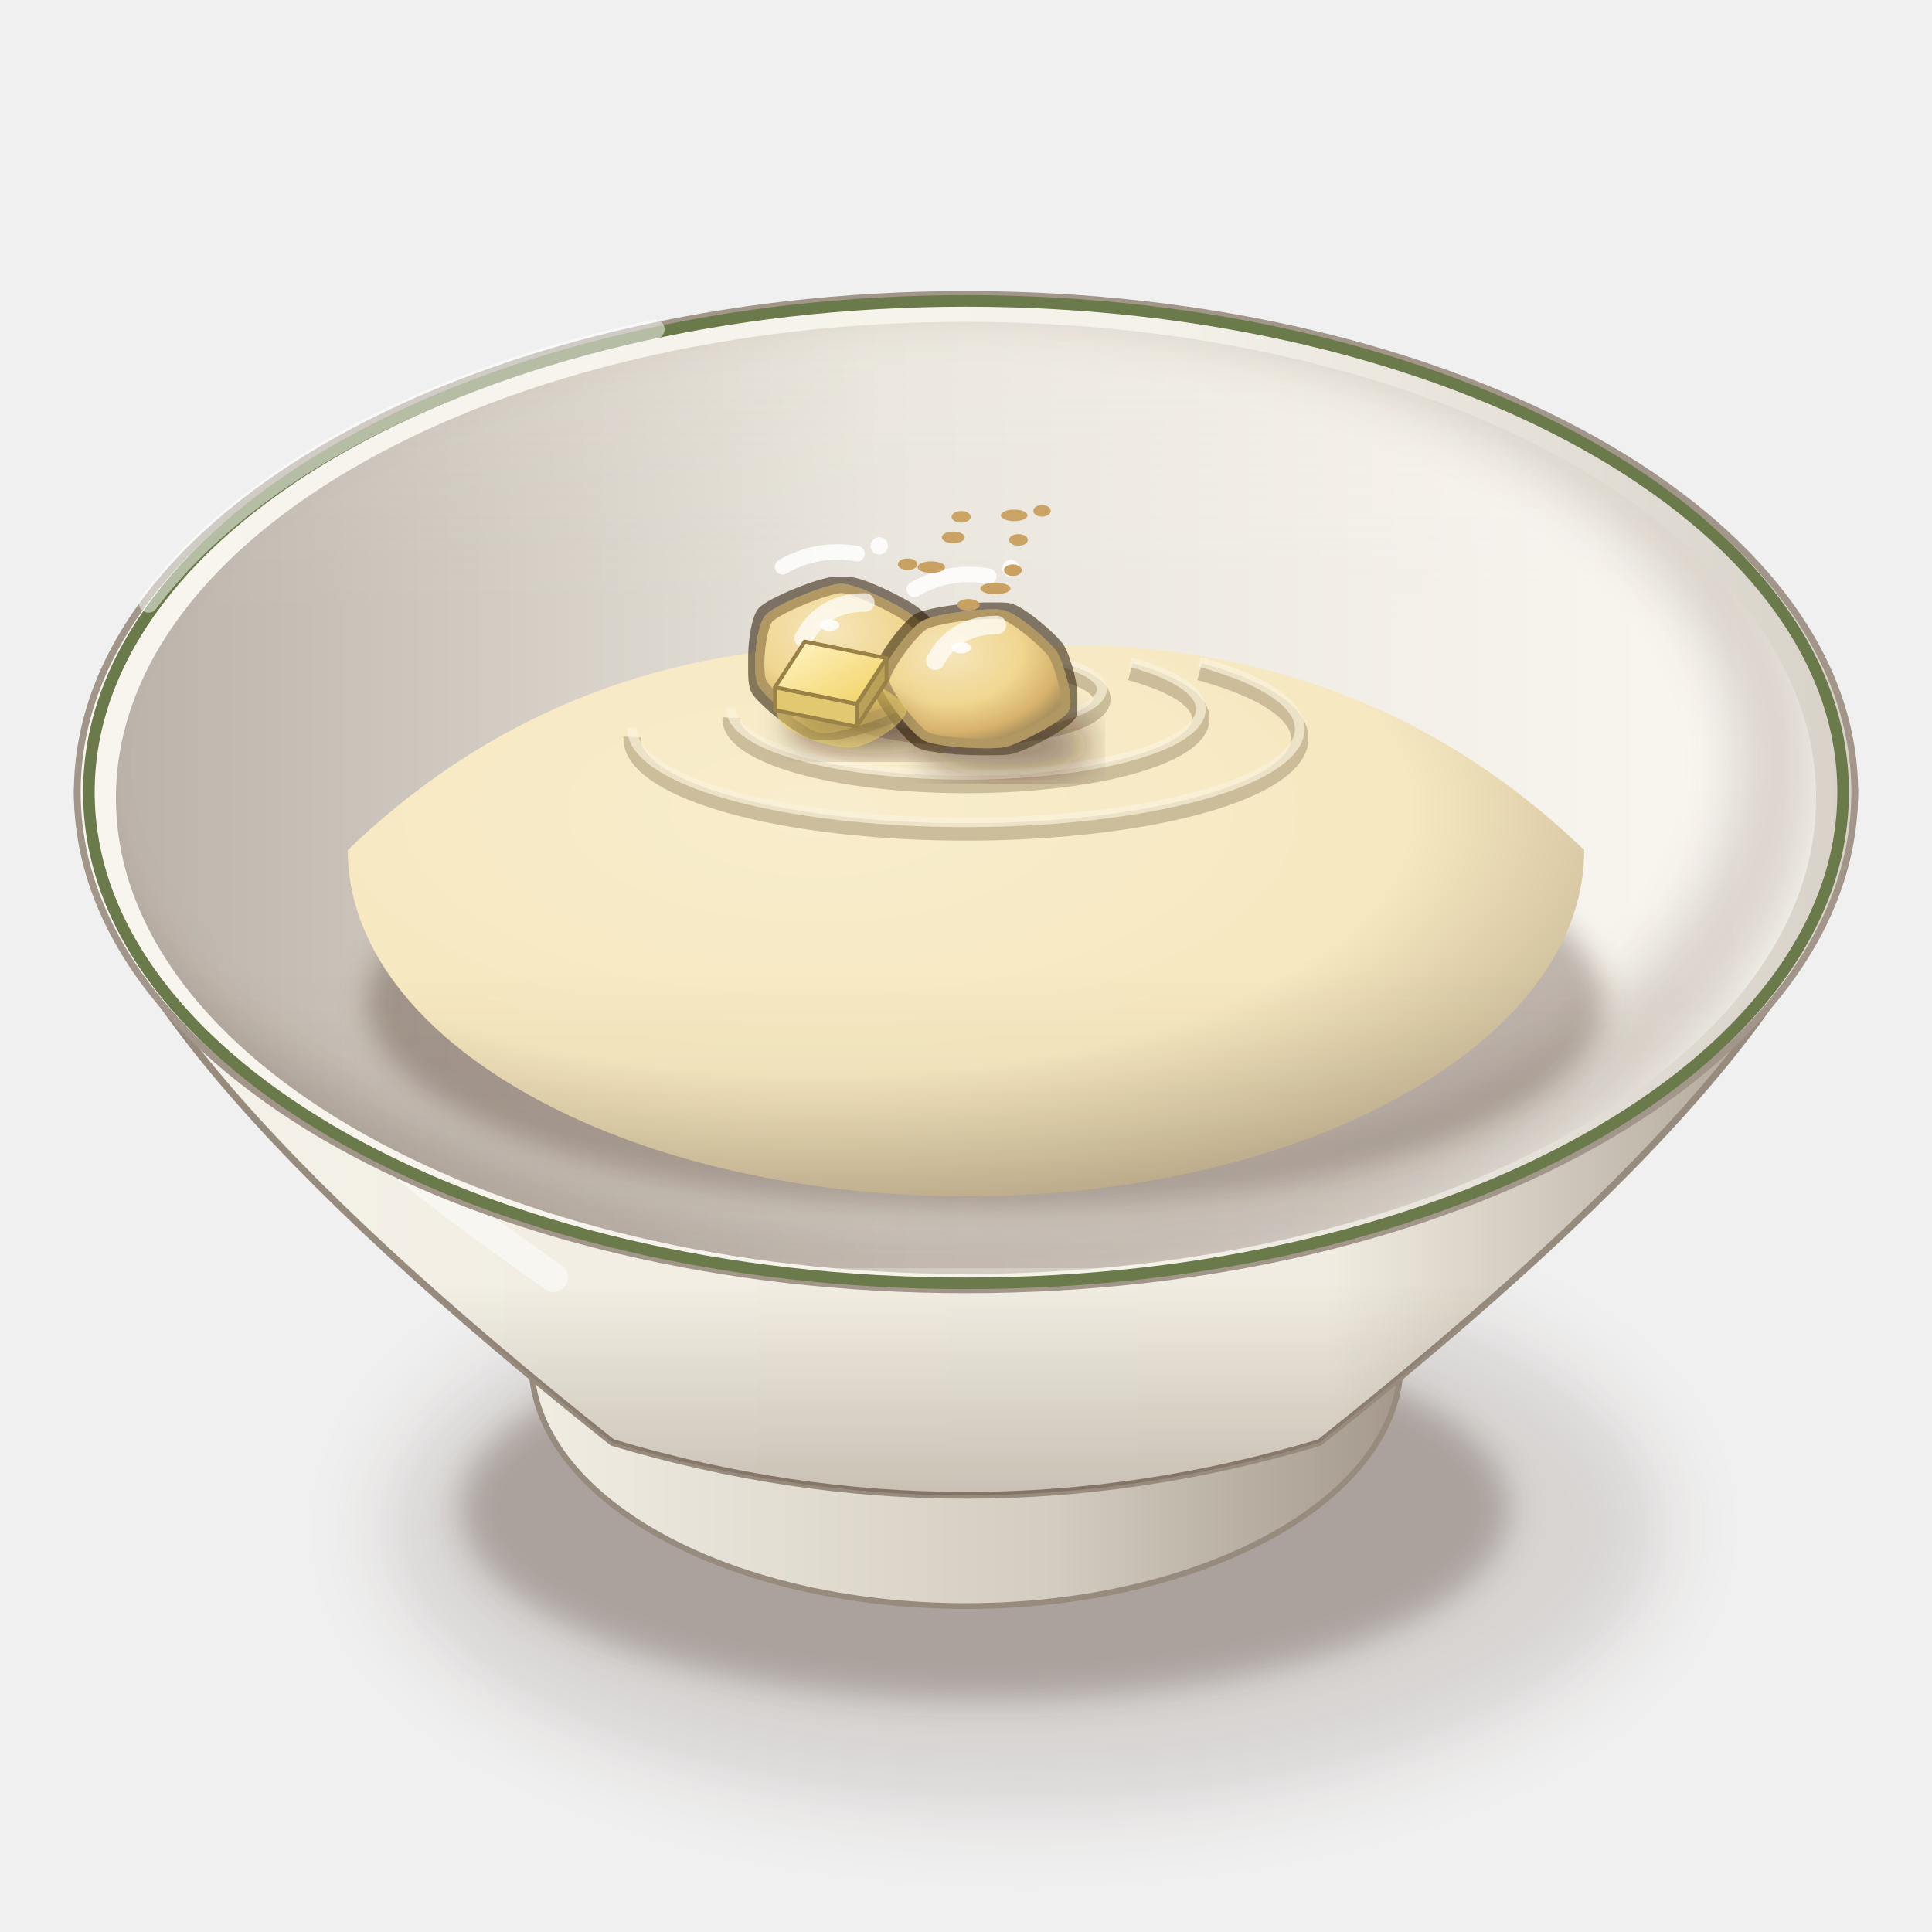
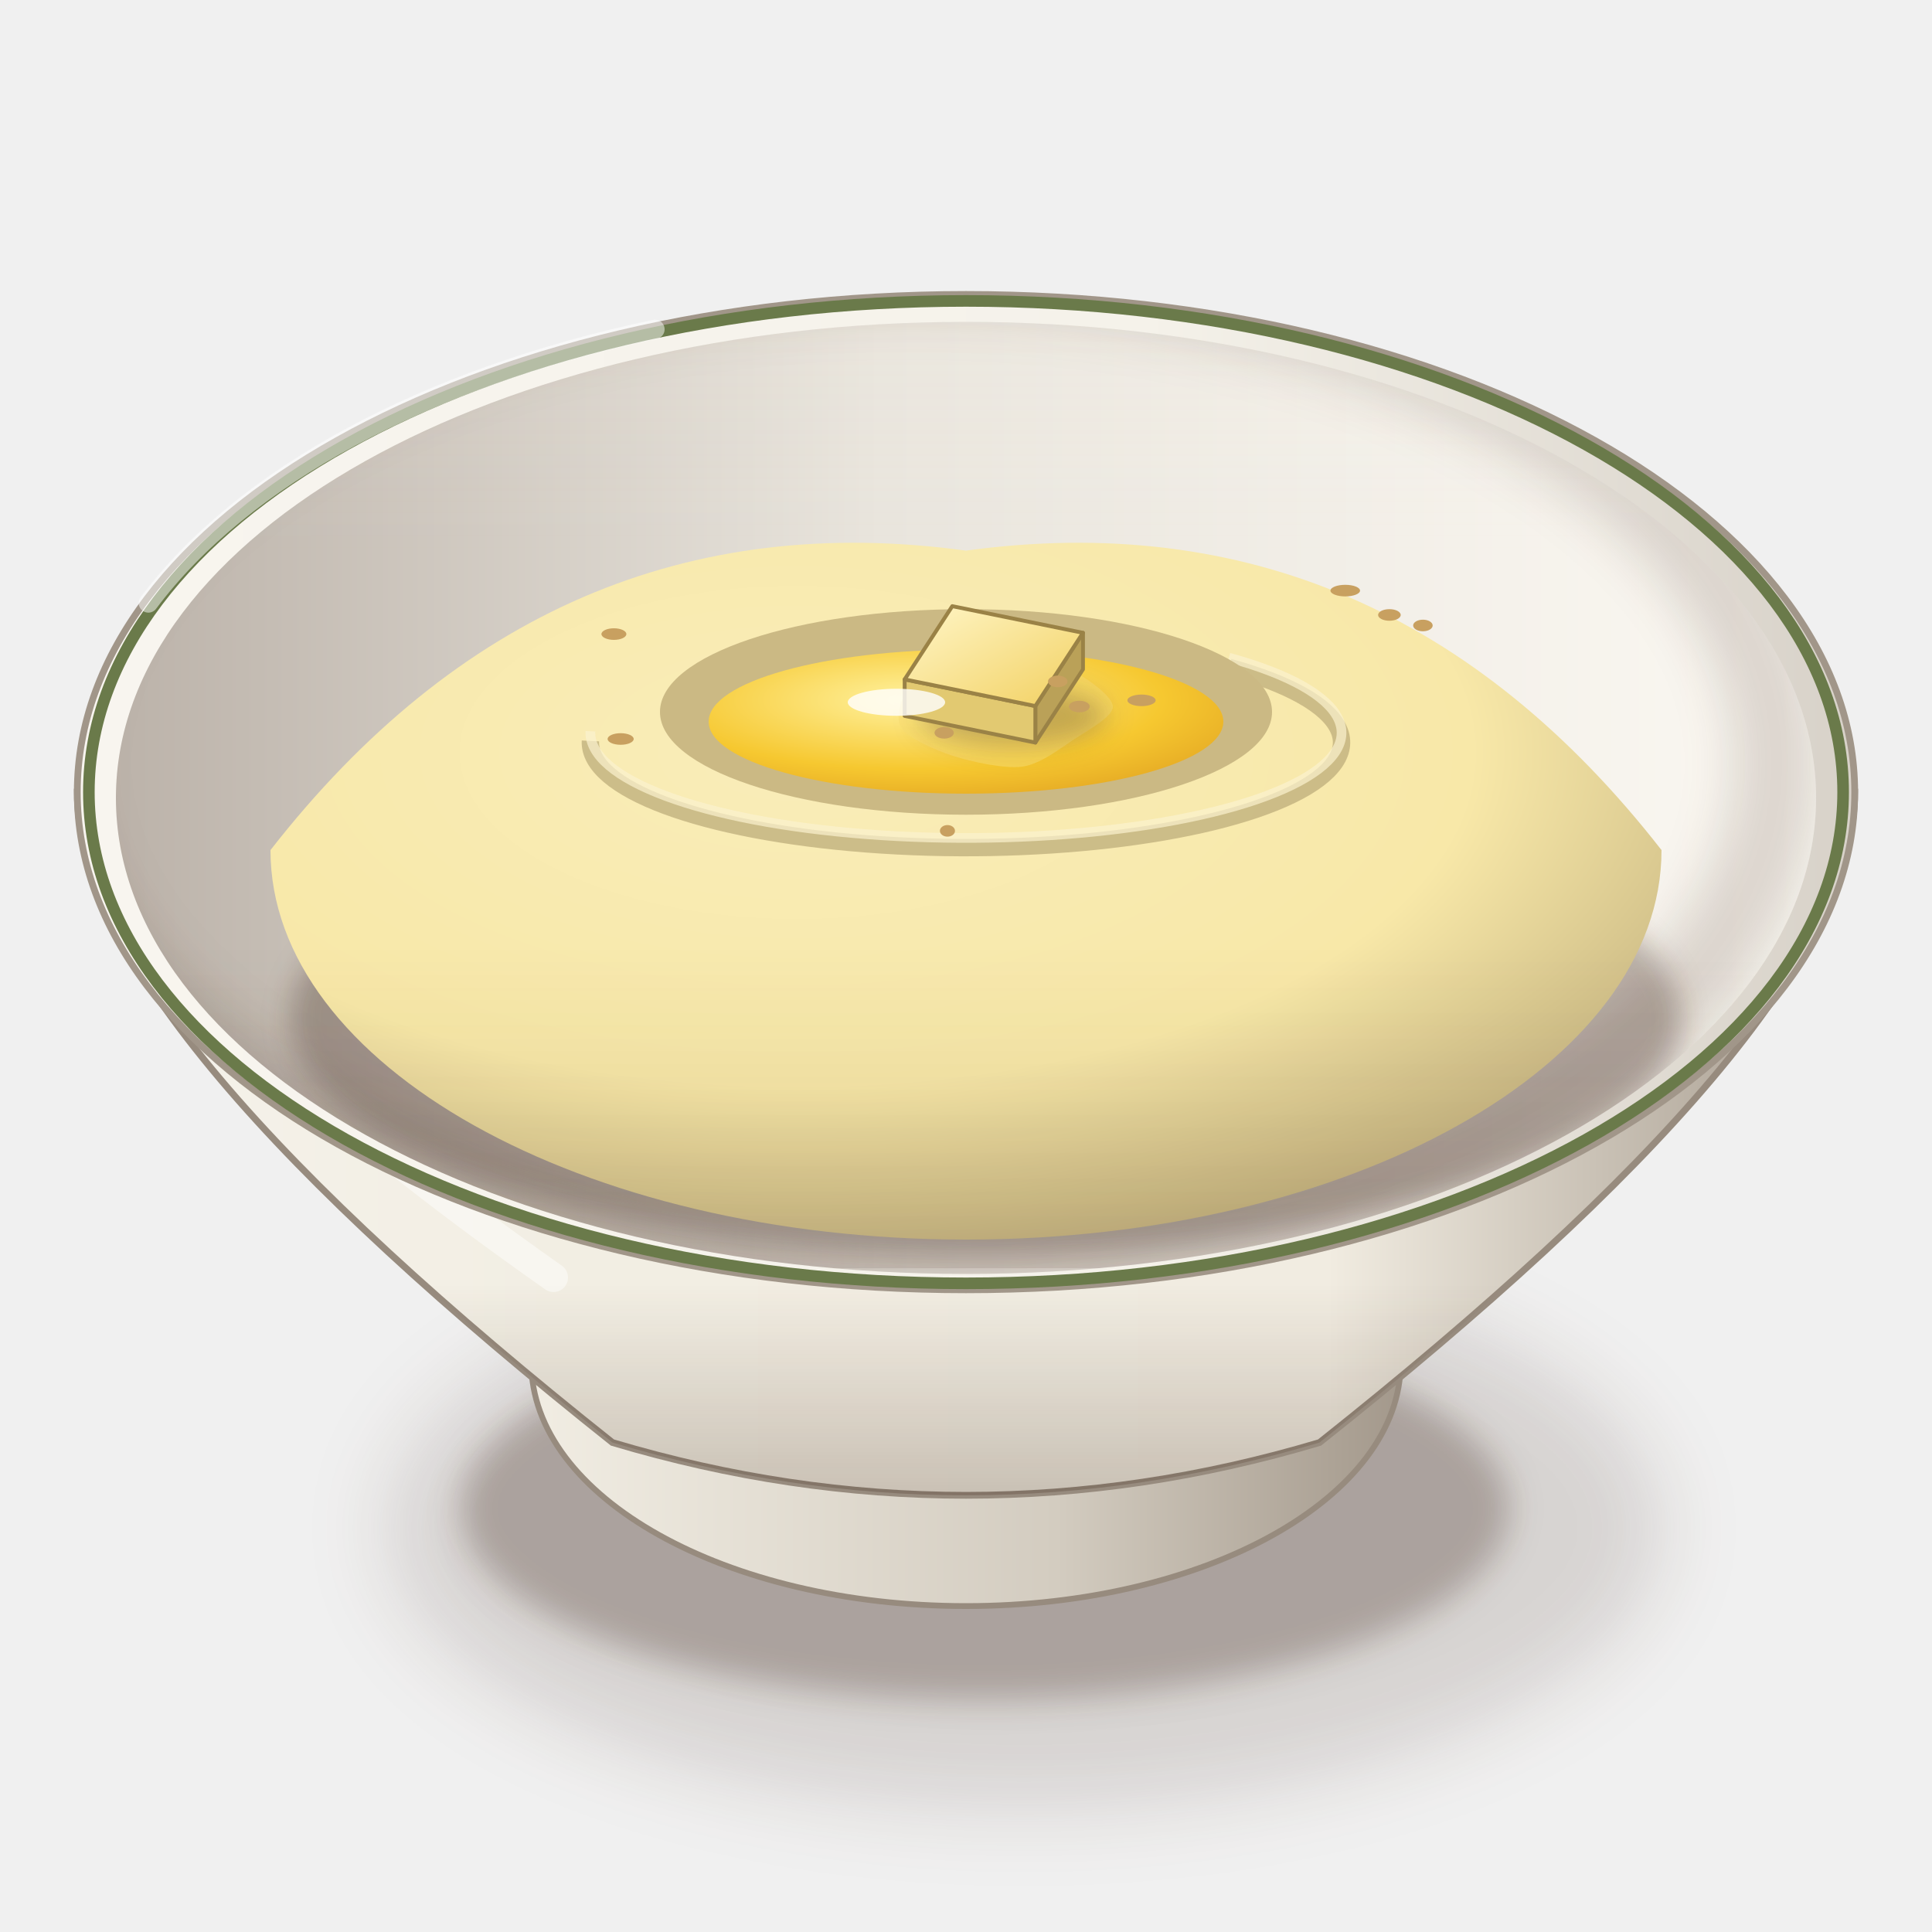
<svg xmlns="http://www.w3.org/2000/svg" viewBox="0 0 200 200" width="400" height="400">
  <defs>
    <filter id="de_kartoffelpueree-1" x="-50%" y="-50%" width="200%" height="200%">
      <feGaussianBlur stdDeviation="4" />
    </filter>
    <filter id="de_kartoffelpueree-2" x="-50%" y="-50%" width="200%" height="200%">
      <feGaussianBlur stdDeviation="1.6" />
    </filter>
    <linearGradient id="de_kartoffelpueree-3" x1="0" y1="0" x2="1" y2="0">
      <stop offset="0" stop-color="#f2eee4" />
      <stop offset="0.6" stop-color="#d3ccc0" />
      <stop offset="1" stop-color="#a19689" />
    </linearGradient>
    <linearGradient id="de_kartoffelpueree-4" x1="0" y1="0" x2="1" y2="0">
      <stop offset="0" stop-color="#f5f2eb" />
      <stop offset="0.28" stop-color="#f2eee3" />
      <stop offset="0.7" stop-color="#f1ece1" />
      <stop offset="1" stop-color="#a19689" />
    </linearGradient>
    <linearGradient id="de_kartoffelpueree-5" x1="0" y1="0" x2="0" y2="1">
      <stop offset="0" stop-color="#3a2212" stop-opacity="0" />
      <stop offset="0.7" stop-color="#3a2212" stop-opacity="0" />
      <stop offset="1" stop-color="#3a2212" stop-opacity="0.22" />
    </linearGradient>
    <linearGradient id="de_kartoffelpueree-6" x1="0" y1="0" x2="1" y2="0">
      <stop offset="0" stop-color="#f8f5ef" />
      <stop offset="0.6" stop-color="#f5f2ea" />
      <stop offset="1" stop-color="#d7d1c8" />
    </linearGradient>
    <linearGradient id="de_kartoffelpueree-7" x1="0" y1="0" x2="1" y2="0">
      <stop offset="0" stop-color="#bcb3aa" />
      <stop offset="0.45" stop-color="#e9e5dd" />
      <stop offset="1" stop-color="#fbf8f2" />
    </linearGradient>
    <clipPath id="de_kartoffelpueree-8">
      <path d="M12,82.6A88,49.28 0 1 0 188,82.6A88,49.28 0 1 0 12,82.6Z" />
    </clipPath>
    <filter id="de_kartoffelpueree-9" x="-50%" y="-50%" width="200%" height="200%">
      <feGaussianBlur stdDeviation="2.5" />
    </filter>
    <clipPath id="de_kartoffelpueree-10">
      <path d="M12,82.6 A88,49.28 0 0 0 188,82.6 L200,82.6 L200,0 L0,0 L0,82.6Z" />
    </clipPath>
    <filter id="de_kartoffelpueree-11" x="-50%" y="-50%" width="200%" height="200%">
      <feGaussianBlur stdDeviation="1.4" />
    </filter>
    <radialGradient id="de_kartoffelpueree-12" cx="0.38" cy="0.3" r="0.8">
-       <stop offset="0" stop-color="#f8edcd" />
-       <stop offset="0.6" stop-color="#f6e8c0" />
-       <stop offset="1" stop-color="#b9a888" />
+       <stop offset="0" stop-color="#f9edb9" />
+       <stop offset="0.6" stop-color="#f8e8a8" />
+       <stop offset="1" stop-color="#baa877" />
    </radialGradient>
-     <radialGradient id="de_kartoffelpueree-13" cx="0.36" cy="0.3" r="0.72">
-       <stop offset="0" stop-color="#f6e6bc" />
-       <stop offset="0.55" stop-color="#f0d690" />
-       <stop offset="0.85" stop-color="#d7b26c" />
-       <stop offset="1" stop-color="#ab9260" />
+     <radialGradient id="de_kartoffelpueree-13" cx="0.4" cy="0.35" r="0.8">
+       <stop offset="0" stop-color="#fff2a0" />
+       <stop offset="0.6" stop-color="#f6c830" />
+       <stop offset="1" stop-color="#e0a020" />
    </radialGradient>
-     <filter id="de_kartoffelpueree-14" x="-8%" y="-8%" width="116%" height="116%">
-       <feMorphology in="SourceAlpha" operator="dilate" radius="0.7" result="d" />
-       <feFlood flood-color="#2a1206" flood-opacity="0.55" />
-       <feComposite in2="d" operator="in" result="o" />
-       <feMerge>
-         <feMergeNode in="o" />
-         <feMergeNode in="SourceGraphic" />
-       </feMerge>
-     </filter>
-     <linearGradient id="de_kartoffelpueree-15" x1="0" y1="0" x2="1" y2="1">
+     <linearGradient id="de_kartoffelpueree-14" x1="0" y1="0" x2="1" y2="1">
      <stop offset="0" stop-color="#fff6c8" />
      <stop offset="1" stop-color="#f2d060" />
    </linearGradient>
-     <linearGradient id="de_kartoffelpueree-16" x1="0" y1="0" x2="0" y2="1">
+     <linearGradient id="de_kartoffelpueree-15" x1="0" y1="0" x2="0" y2="1">
      <stop offset="0" stop-color="#fff8ec" stop-opacity="0.2" />
      <stop offset="0.45" stop-color="#fff8ec" stop-opacity="0" />
      <stop offset="0.75" stop-color="#3a2212" stop-opacity="0" />
      <stop offset="1" stop-color="#3a2212" stop-opacity="0.1" />
    </linearGradient>
  </defs>
  <ellipse cx="106" cy="158.18" rx="66.08" ry="29.08" fill="#3a2212" opacity="0.14" filter="url(#de_kartoffelpueree-1)" />
  <ellipse cx="102" cy="156.18" rx="54.28" ry="19.82" fill="#3a2212" opacity="0.28" filter="url(#de_kartoffelpueree-2)" />
  <path d="M53,135.06 L55,141.06 A45,25.2 0 0 0 145,141.06 L147,135.06Z" fill="url(#de_kartoffelpueree-3)" stroke="#978b7e" stroke-width=".6" />
  <path d="M8,82 C8,98.8 29,122 63.4,149.33 Q100,160.26 136.6,149.33 C171,122 192,98.8 192,82Z" fill="url(#de_kartoffelpueree-4)" stroke="#978b7e" stroke-width=".7" />
  <path d="M8,82 C8,98.8 29,122 63.4,149.33 Q100,160.26 136.6,149.33 C171,122 192,98.8 192,82Z" fill="url(#de_kartoffelpueree-5)" />
  <path d="M16,92 Q20,106 57.3,132.25" stroke="#fff" stroke-width="3" fill="none" stroke-linecap="round" opacity="0.45" />
  <path d="M8,82A92,51.52 0 1 0 192,82A92,51.52 0 1 0 8,82Z" fill="url(#de_kartoffelpueree-6)" stroke="#a19689" stroke-width=".7" />
  <path d="M12,82.6A88,49.28 0 1 0 188,82.6A88,49.28 0 1 0 12,82.6Z" fill="url(#de_kartoffelpueree-7)" />
  <g clip-path="url(#de_kartoffelpueree-8)">
    <path d="M4,79A90,51.28 0 1 0 184,79A90,51.28 0 1 0 4,79Z" fill="none" stroke="#3a2212" stroke-width="9" opacity=".16" filter="url(#de_kartoffelpueree-9)" />
  </g>
  <path d="M9.2,82A90.8,50.85 0 1 0 190.8,82A90.8,50.85 0 1 0 9.2,82Z" fill="none" stroke="#6a7a4a" stroke-width="1.2" />
  <g clip-path="url(#de_kartoffelpueree-10)">
-     <ellipse cx="102" cy="103.74" rx="64" ry="21.5" fill="#3a2212" opacity="0.3" filter="url(#de_kartoffelpueree-11)" />
-     <path d="M36,88 Q61.6,63.4 100,67.34 Q138.4,63.4 164,88 A64,35.84 0 0 1 36,88Z" fill="url(#de_kartoffelpueree-12)" />
-     <path d="M85.92,72.3 A14.08,3.94 0 1 0 109.86,69.54" stroke="#bdad8c" stroke-width="1.8" fill="none" opacity=".75" />
-     <path d="M85.92,71.3 A14.08,3.94 0 1 0 109.86,68.54" stroke="#faf2dc" stroke-width="1" fill="none" opacity=".7" />
-     <path d="M75.68,74.3 A24.32,6.81 0 1 0 117.02,69.54" stroke="#bdad8c" stroke-width="1.8" fill="none" opacity=".75" />
-     <path d="M75.68,73.3 A24.32,6.81 0 1 0 117.02,68.54" stroke="#faf2dc" stroke-width="1" fill="none" opacity=".7" />
-     <path d="M65.44,76.3 A34.56,9.68 0 1 0 124.19,69.53" stroke="#bdad8c" stroke-width="1.8" fill="none" opacity=".75" />
-     <path d="M65.44,75.3 A34.56,9.68 0 1 0 124.19,68.53" stroke="#faf2dc" stroke-width="1" fill="none" opacity=".7" />
-     <g filter="url(#de_kartoffelpueree-14)">
-       <g transform="translate(88.23 68.08) scale(1.2) translate(-88.23 -68.08)">
-         <ellipse cx="90.23" cy="73.68" rx="7" ry="2.24" fill="#3a2212" opacity="0.35" filter="url(#de_kartoffelpueree-11)" />
-         <g transform="translate(88.23 68.08)">
-           <path d="M3.66,4.32C2.54,4.86 -1.57,6.3 -2.71,6.08C-3.85,5.87 -7.33,3.08 -7.78,2.14C-8.23,1.19 -7.89,-2.55 -7.21,-3.36C-6.53,-4.17 -2.15,-5.94 -0.97,-5.97C0.21,-5.99 3.66,-4.23 4.61,-3.57C5.55,-2.91 8.57,-0.13 8.48,0.66C8.38,1.45 4.78,3.78 3.66,4.32Z" fill="url(#de_kartoffelpueree-13)" stroke="#b19864" stroke-width=".8" />
-           <path d="M-4.2,-1.68 Q-2.52,-4.76 1.12,-4.76" stroke="#fff" stroke-width="1.6" fill="none" stroke-linecap="round" opacity=".7" />
-           <ellipse cx="-1.96" cy="-2.8" rx="0.84" ry="0.49" fill="#fff" opacity=".85" />
-         </g>
-       </g>
-     </g>
-     <g transform="translate(84.87 58) rotate(-10)">
-       <path d="M-3.92,0 Q0,-1.41 3.92,0" stroke="#fff" stroke-width="1.6" fill="none" stroke-linecap="round" opacity="0.85" />
-       <circle cx="6.32" cy="-.4" r=".9" fill="#fff" opacity="0.85" />
-     </g>
-     <g filter="url(#de_kartoffelpueree-14)">
-       <g transform="translate(101.86 70.41) scale(1.2) translate(-101.86 -70.41)">
-         <ellipse cx="103.86" cy="76.01" rx="7" ry="2.24" fill="#3a2212" opacity="0.35" filter="url(#de_kartoffelpueree-11)" />
-         <g transform="translate(101.86 70.41)">
-           <path d="M6.95,2.46C6.53,3.22 2.9,5.14 1.71,5.38C0.52,5.62 -3.94,5.39 -4.97,4.86C-5.99,4.33 -8.53,1.04 -8.55,0.08C-8.56,-0.88 -6.14,-4.18 -5.13,-4.76C-4.11,-5.33 0.49,-5.89 1.6,-5.64C2.7,-5.39 5.38,-3.05 5.92,-2.24C6.46,-1.43 7.37,1.7 6.95,2.46Z" fill="url(#de_kartoffelpueree-13)" stroke="#b19864" stroke-width=".8" />
-           <path d="M-4.2,-1.68 Q-2.52,-4.76 1.12,-4.76" stroke="#fff" stroke-width="1.6" fill="none" stroke-linecap="round" opacity=".7" />
-           <ellipse cx="-1.96" cy="-2.8" rx="0.84" ry="0.49" fill="#fff" opacity=".85" />
-         </g>
-       </g>
-     </g>
-     <g transform="translate(98.5 60.33) rotate(-10)">
-       <path d="M-3.92,0 Q0,-1.41 3.92,0" stroke="#fff" stroke-width="1.6" fill="none" stroke-linecap="round" opacity="0.85" />
-       <circle cx="6.32" cy="-.4" r=".9" fill="#fff" opacity="0.85" />
-     </g>
-     <path d="M93.85,73.5C93.91,74.16 92.72,75.21 91.88,75.79C91.04,76.38 89.43,77.28 88.23,77.39C87.02,77.5 85,76.92 83.88,76.53C82.76,76.14 81.23,75.42 80.76,74.77C80.28,74.13 80.24,72.87 80.7,72.22C81.15,71.56 82.69,70.65 83.78,70.38C84.88,70.11 86.81,70.25 87.98,70.4C89.14,70.54 90.65,70.9 91.53,71.37C92.41,71.84 93.8,72.84 93.85,73.5Z" fill="#f8dc70" opacity=".55" />
-     <ellipse cx="88" cy="74.4" rx="6.06" ry="1.94" fill="#3a2212" opacity="0.28" filter="url(#de_kartoffelpueree-11)" />
-     <path d="M91.77,68.13L88.69,72.87L88.69,75.23L91.77,70.49Z" fill="#baa158" stroke="#9a8246" stroke-width="0.4" stroke-linejoin="round" />
-     <path d="M88.69,72.87L80.23,71.14L80.23,73.51L88.69,75.23Z" fill="#e2c971" stroke="#9a8246" stroke-width="0.4" stroke-linejoin="round" />
-     <path d="M83.31,66.41L91.77,68.13L88.69,72.87L80.23,71.14Z" fill="url(#de_kartoffelpueree-15)" stroke="#9a8246" stroke-width="0.4" stroke-linejoin="round" />
-     <ellipse cx="98.68" cy="55.63" rx="1.19" ry="0.6" fill="#c8a060" />
-     <ellipse cx="99.5" cy="53.5" rx="0.99" ry="0.6" fill="#c8a060" />
-     <ellipse cx="103.05" cy="60.92" rx="1.56" ry="0.6" fill="#c8a060" />
-     <ellipse cx="104.85" cy="59.03" rx="0.92" ry="0.6" fill="#c8a060" />
-     <ellipse cx="105.43" cy="55.89" rx="0.97" ry="0.6" fill="#c8a060" />
-     <ellipse cx="96.41" cy="58.71" rx="1.42" ry="0.6" fill="#c8a060" />
-     <ellipse cx="104.99" cy="53.35" rx="1.38" ry="0.6" fill="#c8a060" />
-     <ellipse cx="93.96" cy="58.41" rx="1.02" ry="0.6" fill="#c8a060" />
-     <ellipse cx="107.87" cy="52.88" rx="0.9" ry="0.6" fill="#c8a060" />
-     <ellipse cx="100.25" cy="62.61" rx="1.17" ry="0.6" fill="#c8a060" />
+     <ellipse cx="102" cy="105.53" rx="72" ry="24.19" fill="#3a2212" opacity="0.3" filter="url(#de_kartoffelpueree-11)" />
+     <path d="M28,88 Q56.8,51.1 100,57 Q143.2,51.1 172,88 A72,40.32 0 0 1 28,88Z" fill="url(#de_kartoffelpueree-12)" />
+     <path d="M84.16,72.7 A15.84,4.44 0 1 0 111.09,69.59" stroke="#bead7b" stroke-width="1.8" fill="none" opacity=".75" />
+     <path d="M84.16,71.7 A15.84,4.44 0 1 0 111.09,68.59" stroke="#fbf2cf" stroke-width="1" fill="none" opacity=".7" />
+     <path d="M72.64,74.7 A27.36,7.66 0 1 0 119.15,69.34" stroke="#bead7b" stroke-width="1.8" fill="none" opacity=".75" />
+     <path d="M72.64,73.7 A27.36,7.66 0 1 0 119.15,68.34" stroke="#fbf2cf" stroke-width="1" fill="none" opacity=".7" />
+     <path d="M61.12,76.7 A38.88,10.89 0 1 0 127.22,69.08" stroke="#bead7b" stroke-width="1.8" fill="none" opacity=".75" />
+     <path d="M61.12,75.7 A38.88,10.89 0 1 0 127.22,68.08" stroke="#fbf2cf" stroke-width="1" fill="none" opacity=".7" />
+     <ellipse cx="100" cy="73.7" rx="31.68" ry="10.64" fill="#cbb984" />
+     <ellipse cx="100" cy="74.7" rx="26.64" ry="7.46" fill="url(#de_kartoffelpueree-13)" />
+     <path d="M115.2,73.2C115.15,74.24 112.5,75.66 111.1,76.59C109.69,77.51 107.69,79.11 105.82,79.36C103.96,79.61 100.54,78.85 98.67,78.25C96.8,77.65 94.01,76.41 93.32,75.35C92.64,74.29 93.25,72.24 94.1,71.2C94.95,70.17 97.23,68.98 98.97,68.43C100.7,67.89 103.79,67.36 105.66,67.54C107.53,67.73 110.01,68.8 111.44,69.65C112.87,70.49 115.25,72.16 115.2,73.2Z" fill="#f8dc70" opacity=".55" />
+     <ellipse cx="104.88" cy="74.1" rx="9.69" ry="3.1" fill="#3a2212" opacity="0.28" filter="url(#de_kartoffelpueree-11)" />
+     <path d="M112.11,65.51L107.18,73.09L107.18,76.87L112.11,69.29Z" fill="#baa158" stroke="#9a8246" stroke-width="0.4" stroke-linejoin="round" />
+     <path d="M107.18,73.09L93.65,70.33L93.65,74.11L107.18,76.87Z" fill="#e2c971" stroke="#9a8246" stroke-width="0.4" stroke-linejoin="round" />
+     <path d="M98.58,62.75L112.11,65.51L107.18,73.09L93.65,70.33Z" fill="url(#de_kartoffelpueree-14)" stroke="#9a8246" stroke-width="0.4" stroke-linejoin="round" />
+     <ellipse cx="92.8" cy="72.7" rx="5.04" ry="1.4" fill="#fff" opacity=".8" />
+     <ellipse cx="147.3" cy="64.75" rx="1.01" ry="0.6" fill="#c8a060" />
+     <ellipse cx="143.83" cy="63.66" rx="1.17" ry="0.6" fill="#c8a060" />
+     <ellipse cx="139.26" cy="61.14" rx="1.53" ry="0.6" fill="#c8a060" />
+     <ellipse cx="109.5" cy="70.54" rx="1.01" ry="0.6" fill="#c8a060" />
+     <ellipse cx="118.17" cy="72.5" rx="1.46" ry="0.6" fill="#c8a060" />
+     <ellipse cx="97.74" cy="75.86" rx="1" ry="0.6" fill="#c8a060" />
+     <ellipse cx="64.25" cy="76.5" rx="1.35" ry="0.6" fill="#c8a060" />
+     <ellipse cx="111.73" cy="73.14" rx="1.08" ry="0.6" fill="#c8a060" />
+     <ellipse cx="98.08" cy="86.01" rx="0.78" ry="0.6" fill="#c8a060" />
+     <ellipse cx="63.55" cy="65.64" rx="1.29" ry="0.6" fill="#c8a060" />
  </g>
-   <rect x="0" y="8.72" width="200" height="122.56" fill="url(#de_kartoffelpueree-16)" clip-path="url(#de_kartoffelpueree-8)" />
+   <rect x="0" y="-3.28" width="200" height="134.56" fill="url(#de_kartoffelpueree-15)" clip-path="url(#de_kartoffelpueree-8)" />
  <path d="M15.36,62.42 A92,51.52 0 0 1 67.8,34.09" stroke="#fff" stroke-width="2" fill="none" stroke-linecap="round" opacity="0.5" />
</svg>
